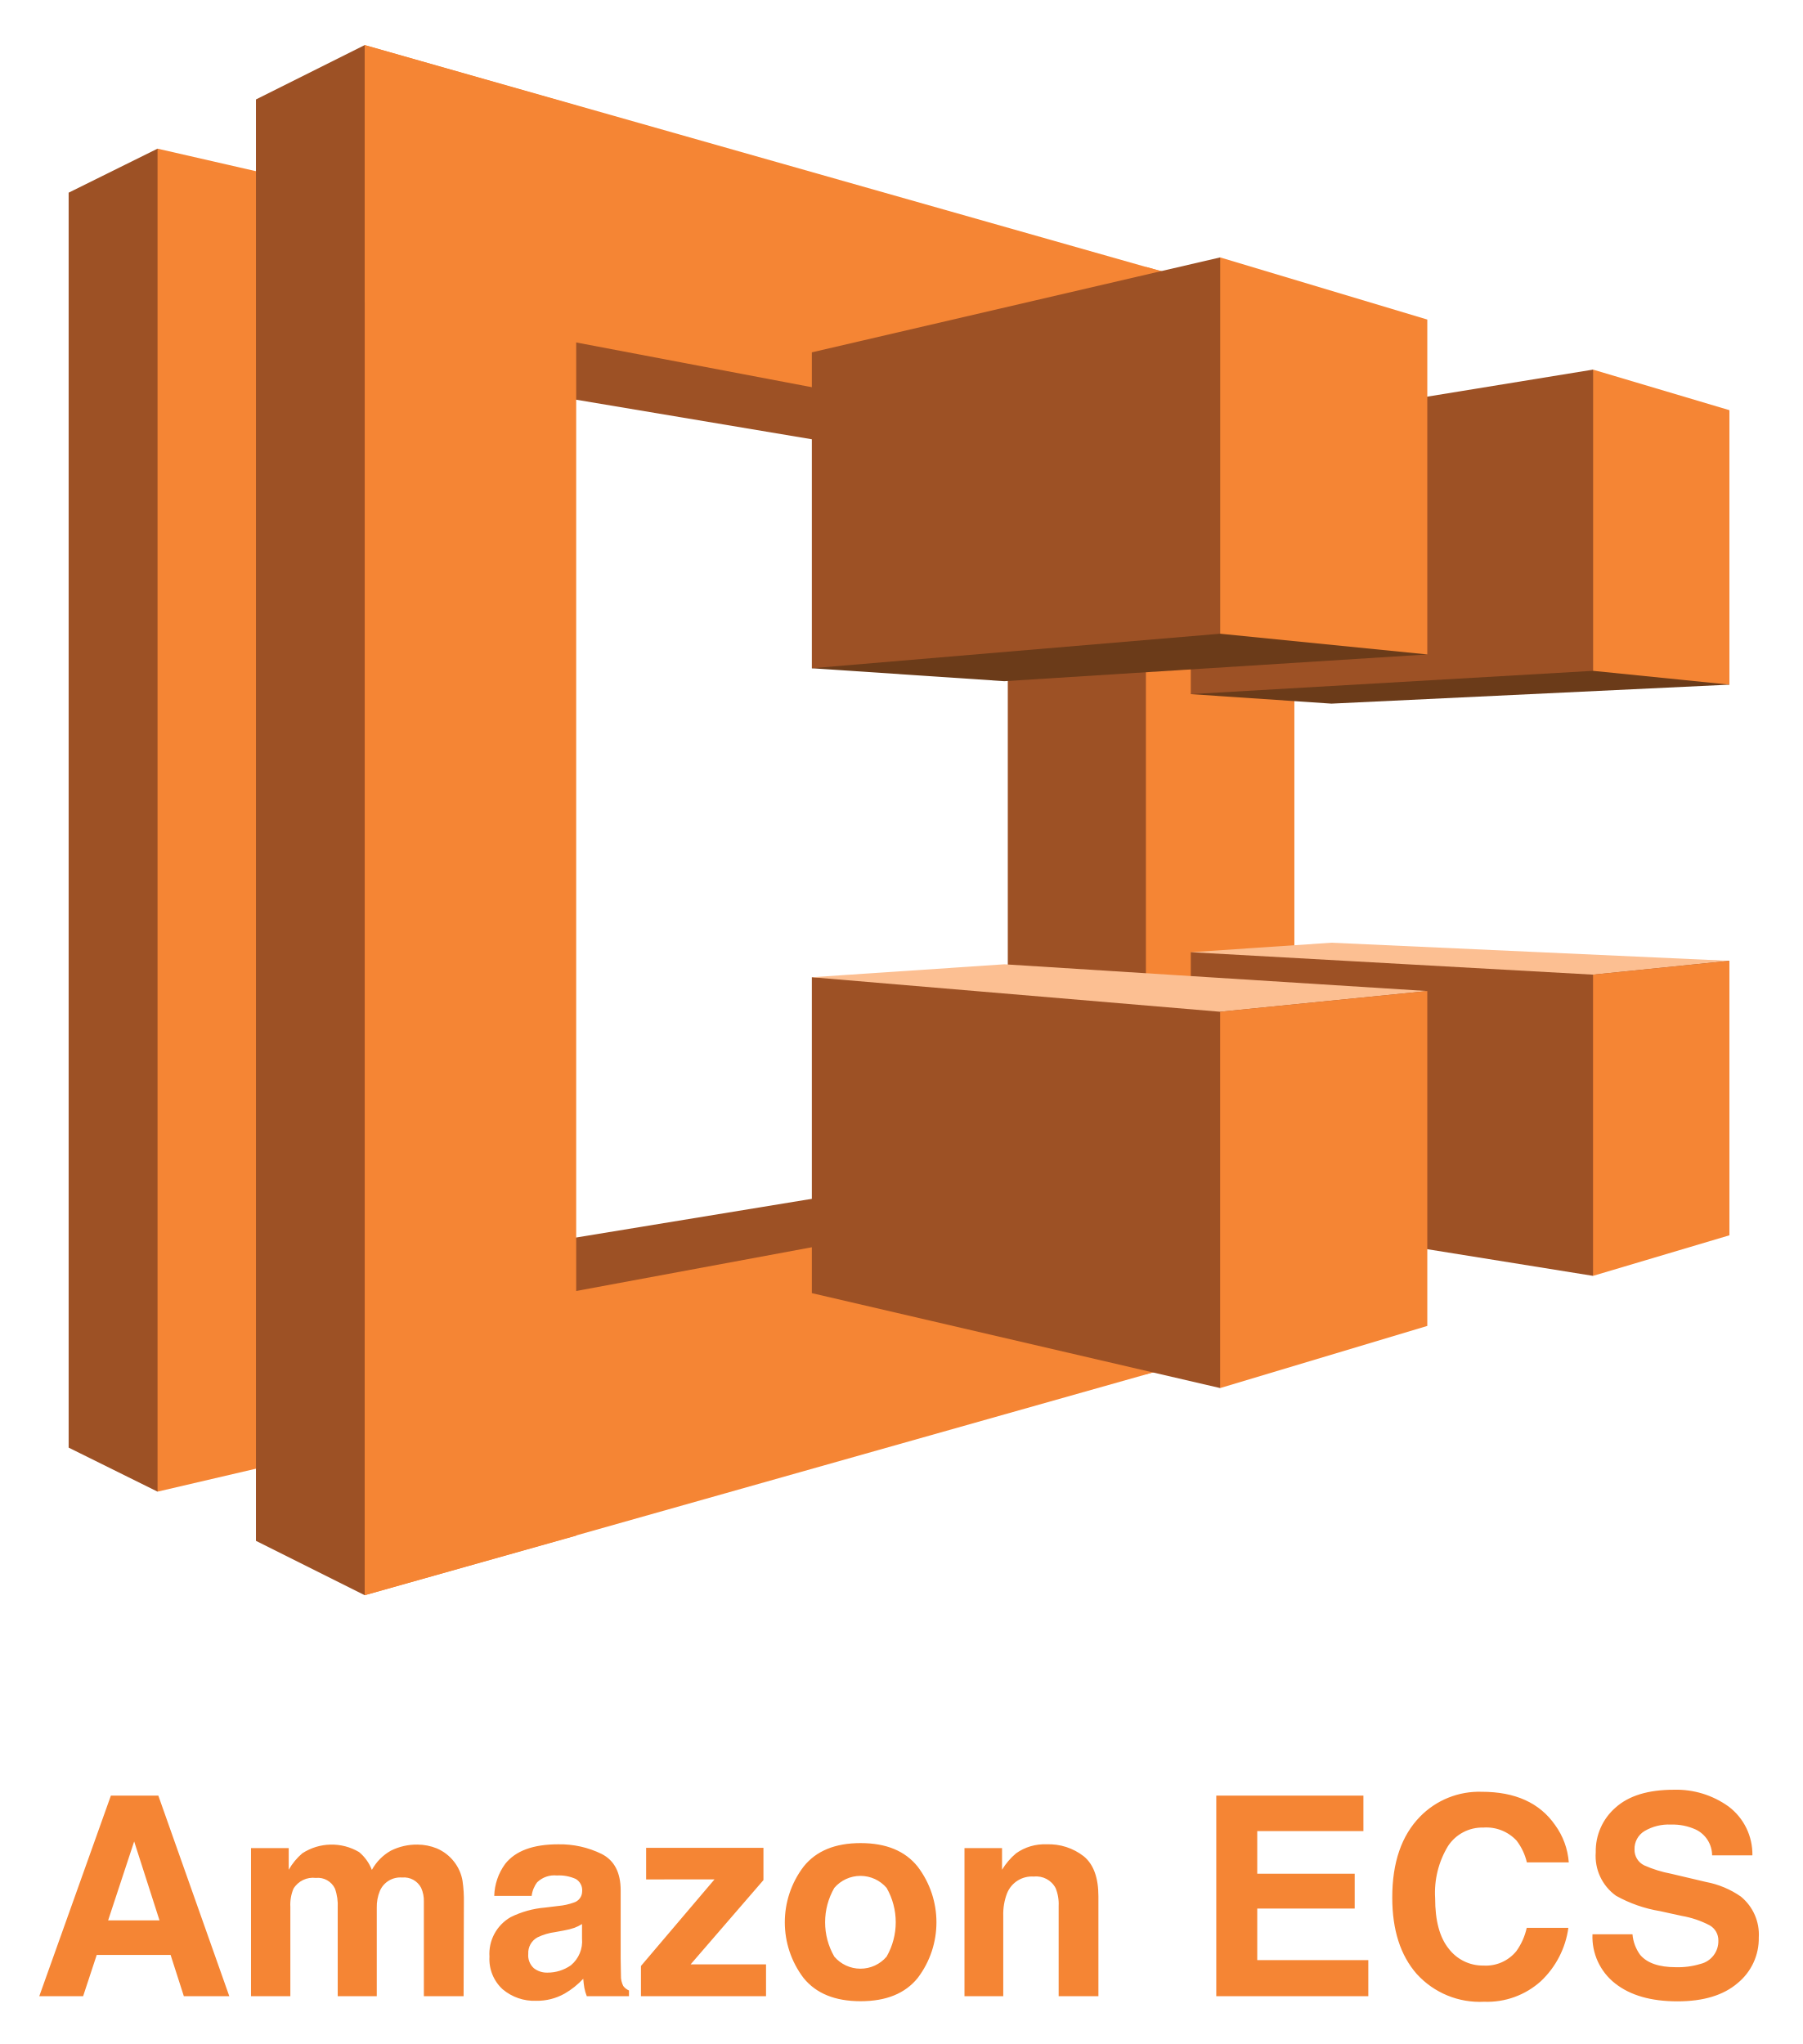
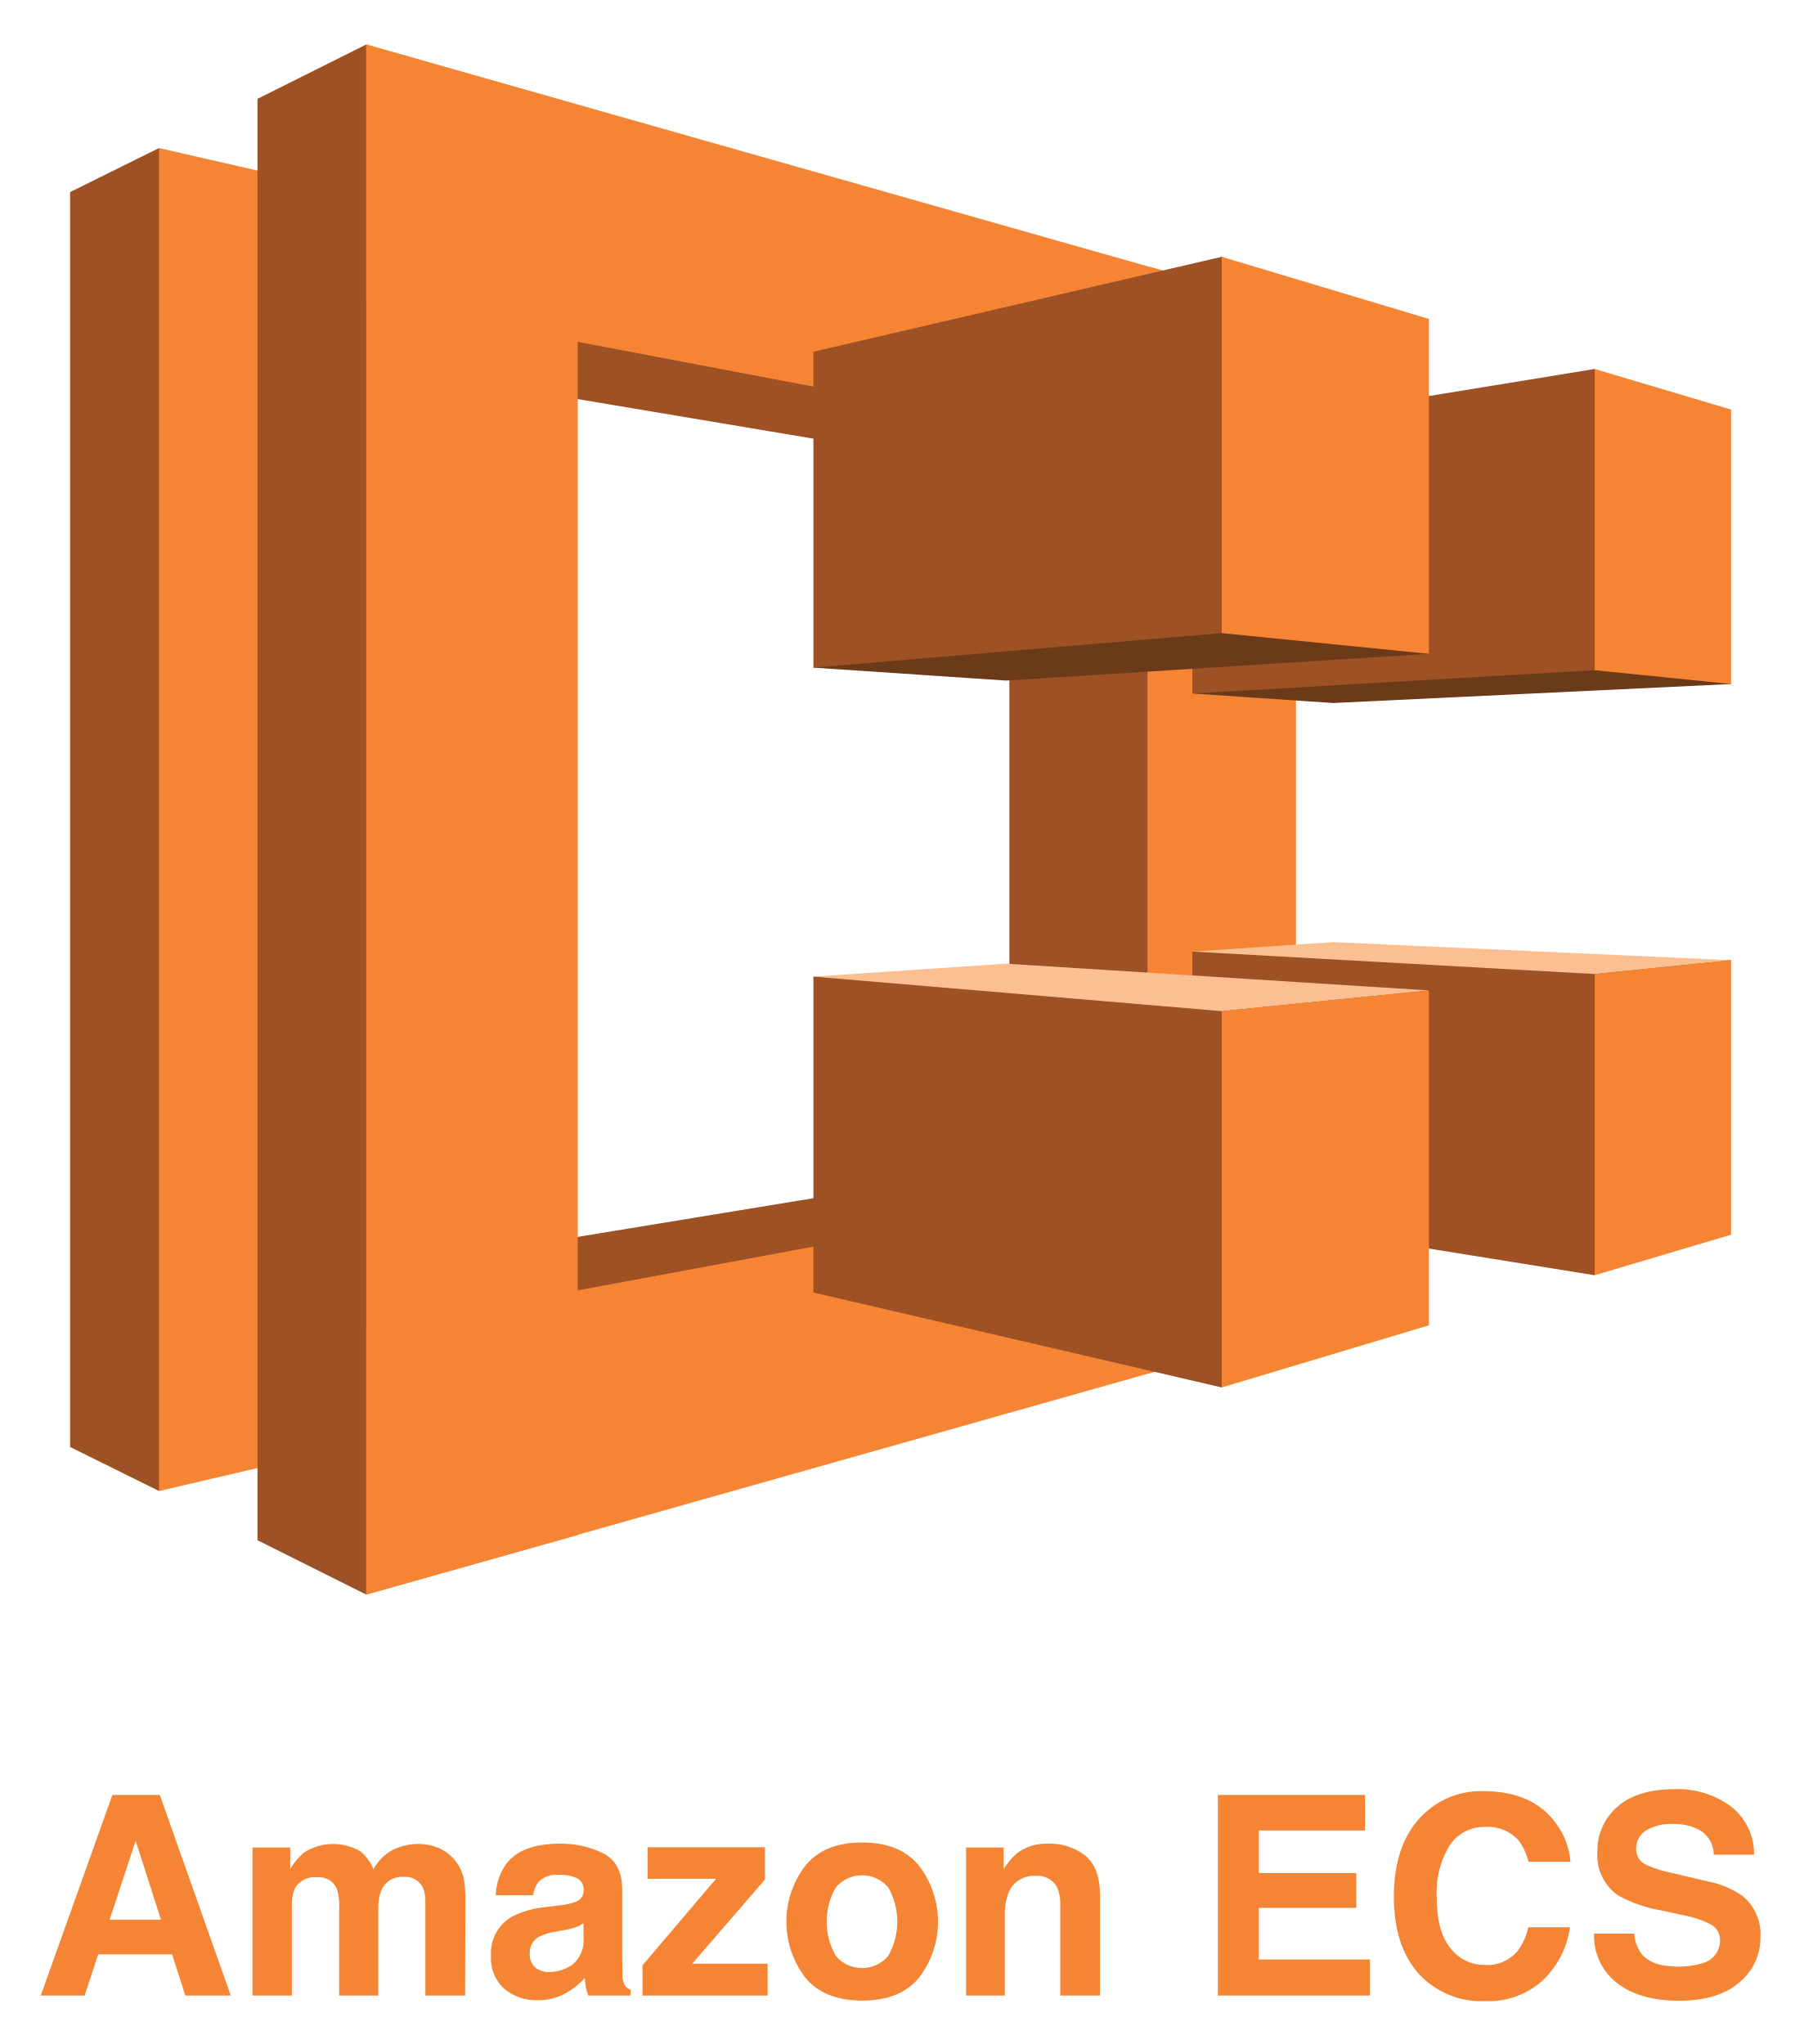
- <svg xmlns="http://www.w3.org/2000/svg" id="Layer_1" data-name="Layer 1" viewBox="101.19 -2.16 232.96 264.16">
+ <svg xmlns="http://www.w3.org/2000/svg" viewBox="101.00 -2.08 233.00 264.16">
  <defs>
    <style>.cls-1{fill:#f58534}.cls-2{fill:#9d5125}.cls-3{fill:#6b3b19}</style>
  </defs>
  <path d="M115.52 229.896h6.129l9.172 25.924h-5.874l-1.711-5.329h-9.547l-1.757 5.33h-5.667zm-.358 16.127h6.64l-3.275-10.2zm42.472-9.303a5.575 5.575 0 0 1 2.234 1.723 5.508 5.508 0 0 1 1.09 2.462 17.044 17.044 0 0 1 .176 2.832l-.036 12.083h-5.135v-12.206a4.008 4.008 0 0 0-.352-1.794 2.5 2.5 0 0 0-2.462-1.337 2.881 2.881 0 0 0-2.867 1.724 5.41 5.41 0 0 0-.405 2.198v11.415h-5.047v-11.415a6.411 6.411 0 0 0-.352-2.48 2.456 2.456 0 0 0-2.48-1.389 2.96 2.96 0 0 0-2.884 1.39 5.347 5.347 0 0 0-.405 2.356v11.538h-5.083v-19.135h4.872v2.796a8.077 8.077 0 0 1 1.759-2.128 6.963 6.963 0 0 1 7.334-.159 5.637 5.637 0 0 1 1.653 2.305 6.368 6.368 0 0 1 2.445-2.48 7.464 7.464 0 0 1 3.447-.791 6.677 6.677 0 0 1 2.498.492zm15.701 7.44a7.93 7.93 0 0 0 2.002-.44 1.508 1.508 0 0 0 1.08-1.425 1.685 1.685 0 0 0-.828-1.627 5.242 5.242 0 0 0-2.434-.448 3.193 3.193 0 0 0-2.55.88 3.624 3.624 0 0 0-.713 1.758h-4.836a7.336 7.336 0 0 1 1.413-4.133q1.996-2.533 6.854-2.533a12.228 12.228 0 0 1 5.617 1.248q2.455 1.25 2.455 4.714v8.794q0 .916.036 2.216a2.786 2.786 0 0 0 .298 1.337 1.788 1.788 0 0 0 .74.58v.74h-5.453a5.539 5.539 0 0 1-.317-1.092q-.088-.51-.14-1.16a10.358 10.358 0 0 1-2.406 1.917 7.274 7.274 0 0 1-3.68.932 6.348 6.348 0 0 1-4.326-1.486 5.284 5.284 0 0 1-1.707-4.212 5.46 5.46 0 0 1 2.746-5.119 12.29 12.29 0 0 1 4.43-1.231zm3.065 2.339a5.54 5.54 0 0 1-.972.483 8.214 8.214 0 0 1-1.346.343l-1.14.211a7.498 7.498 0 0 0-2.305.687 2.288 2.288 0 0 0-1.184 2.128 2.225 2.225 0 0 0 .723 1.855 2.75 2.75 0 0 0 1.76.571 5.24 5.24 0 0 0 3.026-.949 4.023 4.023 0 0 0 1.438-3.465zm8.284-5.769v-4.08h15.161v4.167l-9.407 10.888h9.741v4.115h-16.163v-3.904l9.503-11.187zm35.088 12.745q-2.427 2.997-7.369 2.996-4.943 0-7.37-2.996a11.893 11.893 0 0 1 0-14.4q2.428-3.042 7.37-3.04 4.942 0 7.37 3.04a11.893 11.893 0 0 1 0 14.4zm-4.01-2.77a8.951 8.951 0 0 0 0-8.878 4.454 4.454 0 0 0-6.762 0 8.89 8.89 0 0 0 0 8.878 4.44 4.44 0 0 0 6.763 0zm25.484-12.956q1.882 1.556 1.884 5.162v12.91h-5.137v-11.662a5.357 5.357 0 0 0-.401-2.321 2.82 2.82 0 0 0-2.794-1.478 3.46 3.46 0 0 0-3.474 2.163 7.477 7.477 0 0 0-.49 2.92v10.377h-5.011v-19.135h4.854v2.796a8.495 8.495 0 0 1 1.82-2.128 6.313 6.313 0 0 1 3.906-1.16 7.346 7.346 0 0 1 4.843 1.556zm36.128-3.263h-13.719v5.505h12.593v4.502h-12.593v6.666h14.352v4.661H258.36v-25.924h19.013zm7.329-1.882a10.671 10.671 0 0 1 7.97-3.2q6.473 0 9.466 4.29a9.355 9.355 0 0 1 1.774 4.837h-5.417a7.383 7.383 0 0 0-1.327-2.814 5.34 5.34 0 0 0-4.29-1.689 5.288 5.288 0 0 0-4.567 2.384 11.646 11.646 0 0 0-1.67 6.745q0 4.363 1.763 6.533a5.527 5.527 0 0 0 4.482 2.173 5.08 5.08 0 0 0 4.25-1.864 8.184 8.184 0 0 0 1.341-3.008h5.382a11.676 11.676 0 0 1-3.558 6.895 10.356 10.356 0 0 1-7.334 2.655 11 11 0 0 1-8.7-3.588q-3.167-3.605-3.167-9.884 0-6.79 3.602-10.465zm27.441 15.213a5.258 5.258 0 0 0 .988 2.657q1.347 1.6 4.615 1.6a9.94 9.94 0 0 0 3.179-.422 3.018 3.018 0 0 0 2.316-3.007 2.215 2.215 0 0 0-1.135-1.988 12.278 12.278 0 0 0-3.6-1.214l-2.806-.615a17.506 17.506 0 0 1-5.685-1.987 6.32 6.32 0 0 1-2.62-5.611 7.452 7.452 0 0 1 2.563-5.787q2.565-2.304 7.532-2.303a11.549 11.549 0 0 1 7.077 2.172 7.726 7.726 0 0 1 3.072 6.305h-5.207a3.712 3.712 0 0 0-2.091-3.324 7.167 7.167 0 0 0-3.228-.651 6.137 6.137 0 0 0-3.426.844 2.671 2.671 0 0 0-1.28 2.357 2.223 2.223 0 0 0 1.262 2.075 15.64 15.64 0 0 0 3.444 1.073l4.55 1.073a11.583 11.583 0 0 1 4.484 1.882 6.342 6.342 0 0 1 2.318 5.294 7.438 7.438 0 0 1-2.746 5.9q-2.747 2.349-7.76 2.348-5.12 0-8.054-2.312a7.654 7.654 0 0 1-2.932-6.359z" class="cls-1" />
  <path d="M121.549 17.052l-11.489 5.689v162.185l11.489 5.689 45.287-83.435-45.287-90.128zm34.913 29.225l16.955-23.871 75.85 33.686-17.736 2.789-75.069-12.604zm-13.05 116.786l18.627 25.655 87.228-37.701-16.843-2.566-89.012 14.612z" class="cls-2" />
  <path d="M148.319 184.368l-26.77 6.247V17.052l26.77 6.135v161.181z" class="cls-1" />
  <path d="M134.265 10.694l14.054-7.027 26.436 111.432L148.319 204l-14.054-7.027V10.694zm97.155 137.534l17.847 2.789 16.285-45.399-16.285-49.526-17.847 2.789v89.347z" class="cls-2" />
  <path d="M175.648 196.303L148.319 204V3.667l27.329 7.808v184.828z" class="cls-1" />
  <path d="M267.895 147.559l-119.576 22.197V204l119.576-33.798v-22.643zm.223-87.897L148.319 36.907V3.667l119.799 34.021v21.974z" class="cls-1" />
  <path d="M249.267 32.334l19.186 5.242v132.626l-19.186 5.243V32.334z" class="cls-1" />
  <path d="M324.671 86.321l-51.422 2.454-18.182-1.227 51.98-41.941 17.624 40.714z" class="cls-3" />
  <path d="M255.067 87.548l51.98-3.012V45.607l-51.98 8.478v33.463z" class="cls-2" />
  <path d="M206.099 84.202l52.761-53.095 26.77 51.31-54.656 3.458-24.875-1.673z" class="cls-3" />
  <path d="M206.099 84.202l52.761-4.462V31.107l-52.761 12.269v40.826zm48.968 36.698l69.604 1.115-17.624 40.714-51.98-8.366V120.9z" class="cls-2" />
  <path d="M206.099 124.134l79.531 1.785-26.77 51.31-52.761-12.269v-40.826z" class="cls-2" />
  <path fill="#fcbf92" d="M206.099 124.134l52.761 4.462 26.77-2.677-54.656-3.458-24.875 1.673zm118.572-2.119l-51.422-2.342-18.182 1.227 51.98 2.9 17.624-1.785z" />
  <path d="M307.047 84.536l17.624 1.785V50.85l-17.624-5.243v38.929zm-21.417-2.119l-26.77-2.677V31.107l26.77 8.031v43.279zm21.417 41.383l17.624-1.785v35.471l-17.624 5.243V123.8zm-21.417 2.119l-26.77 2.677v48.633l26.77-8.031v-43.279z" class="cls-1" />
</svg>
